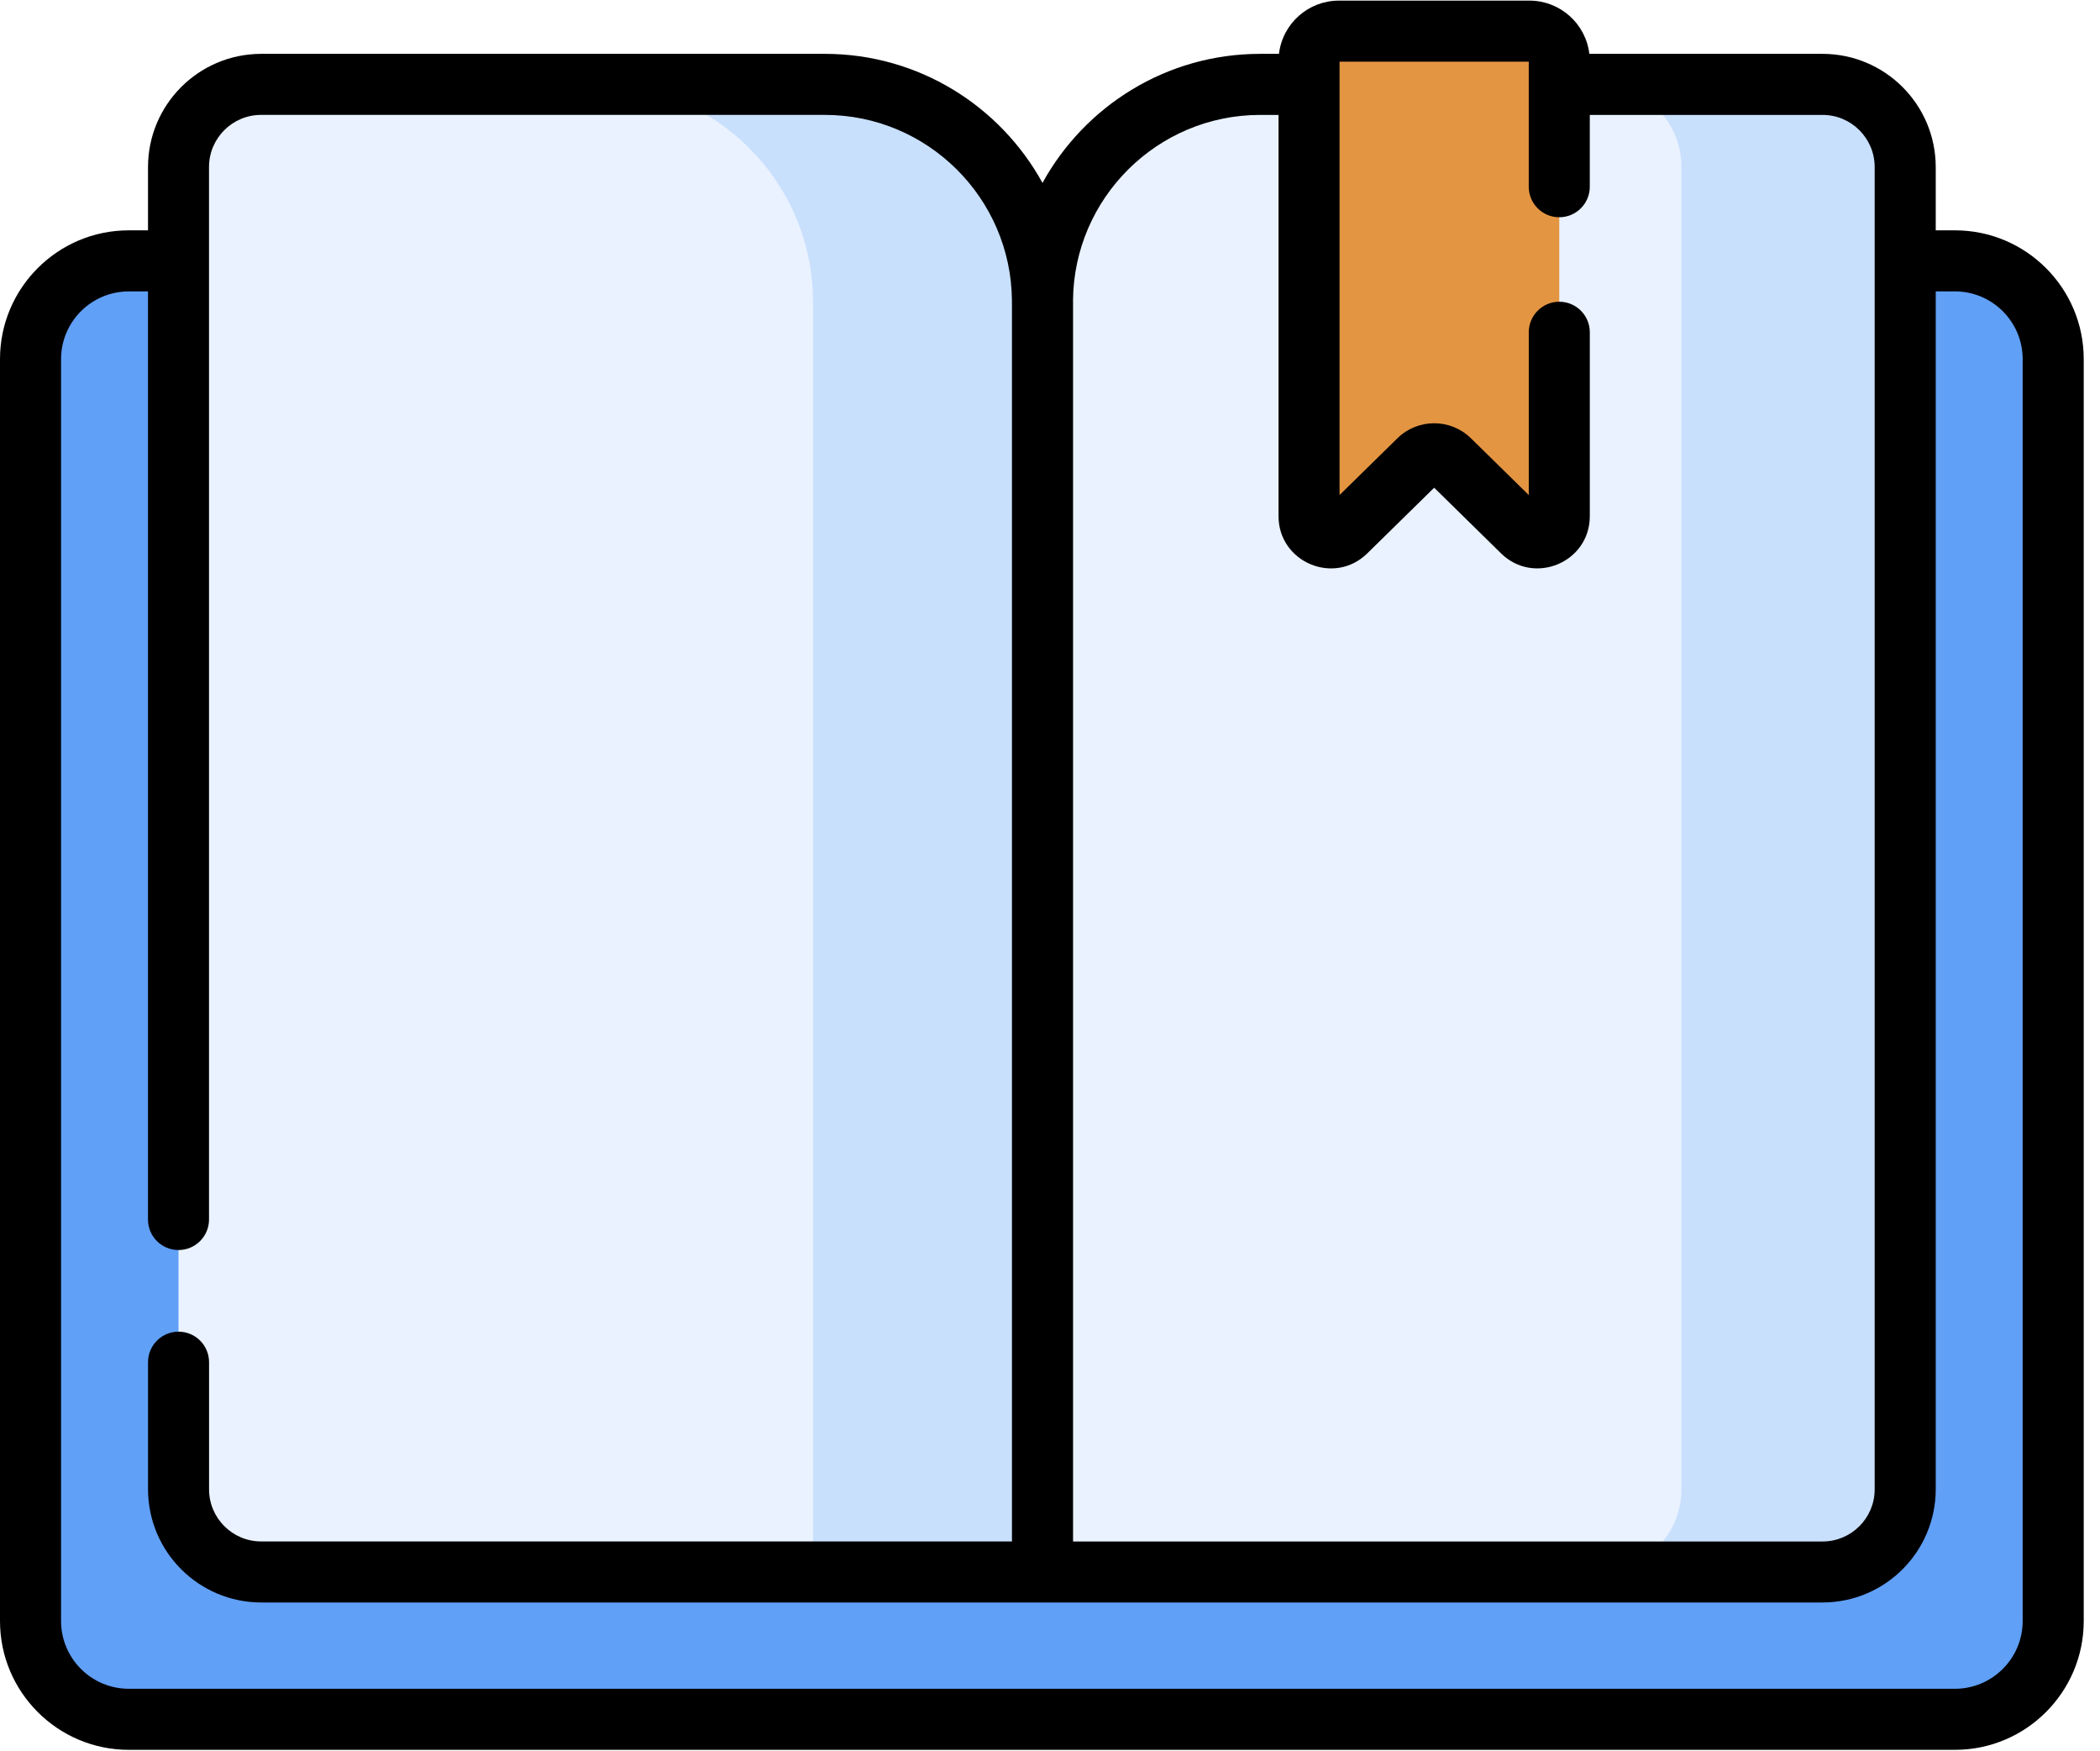
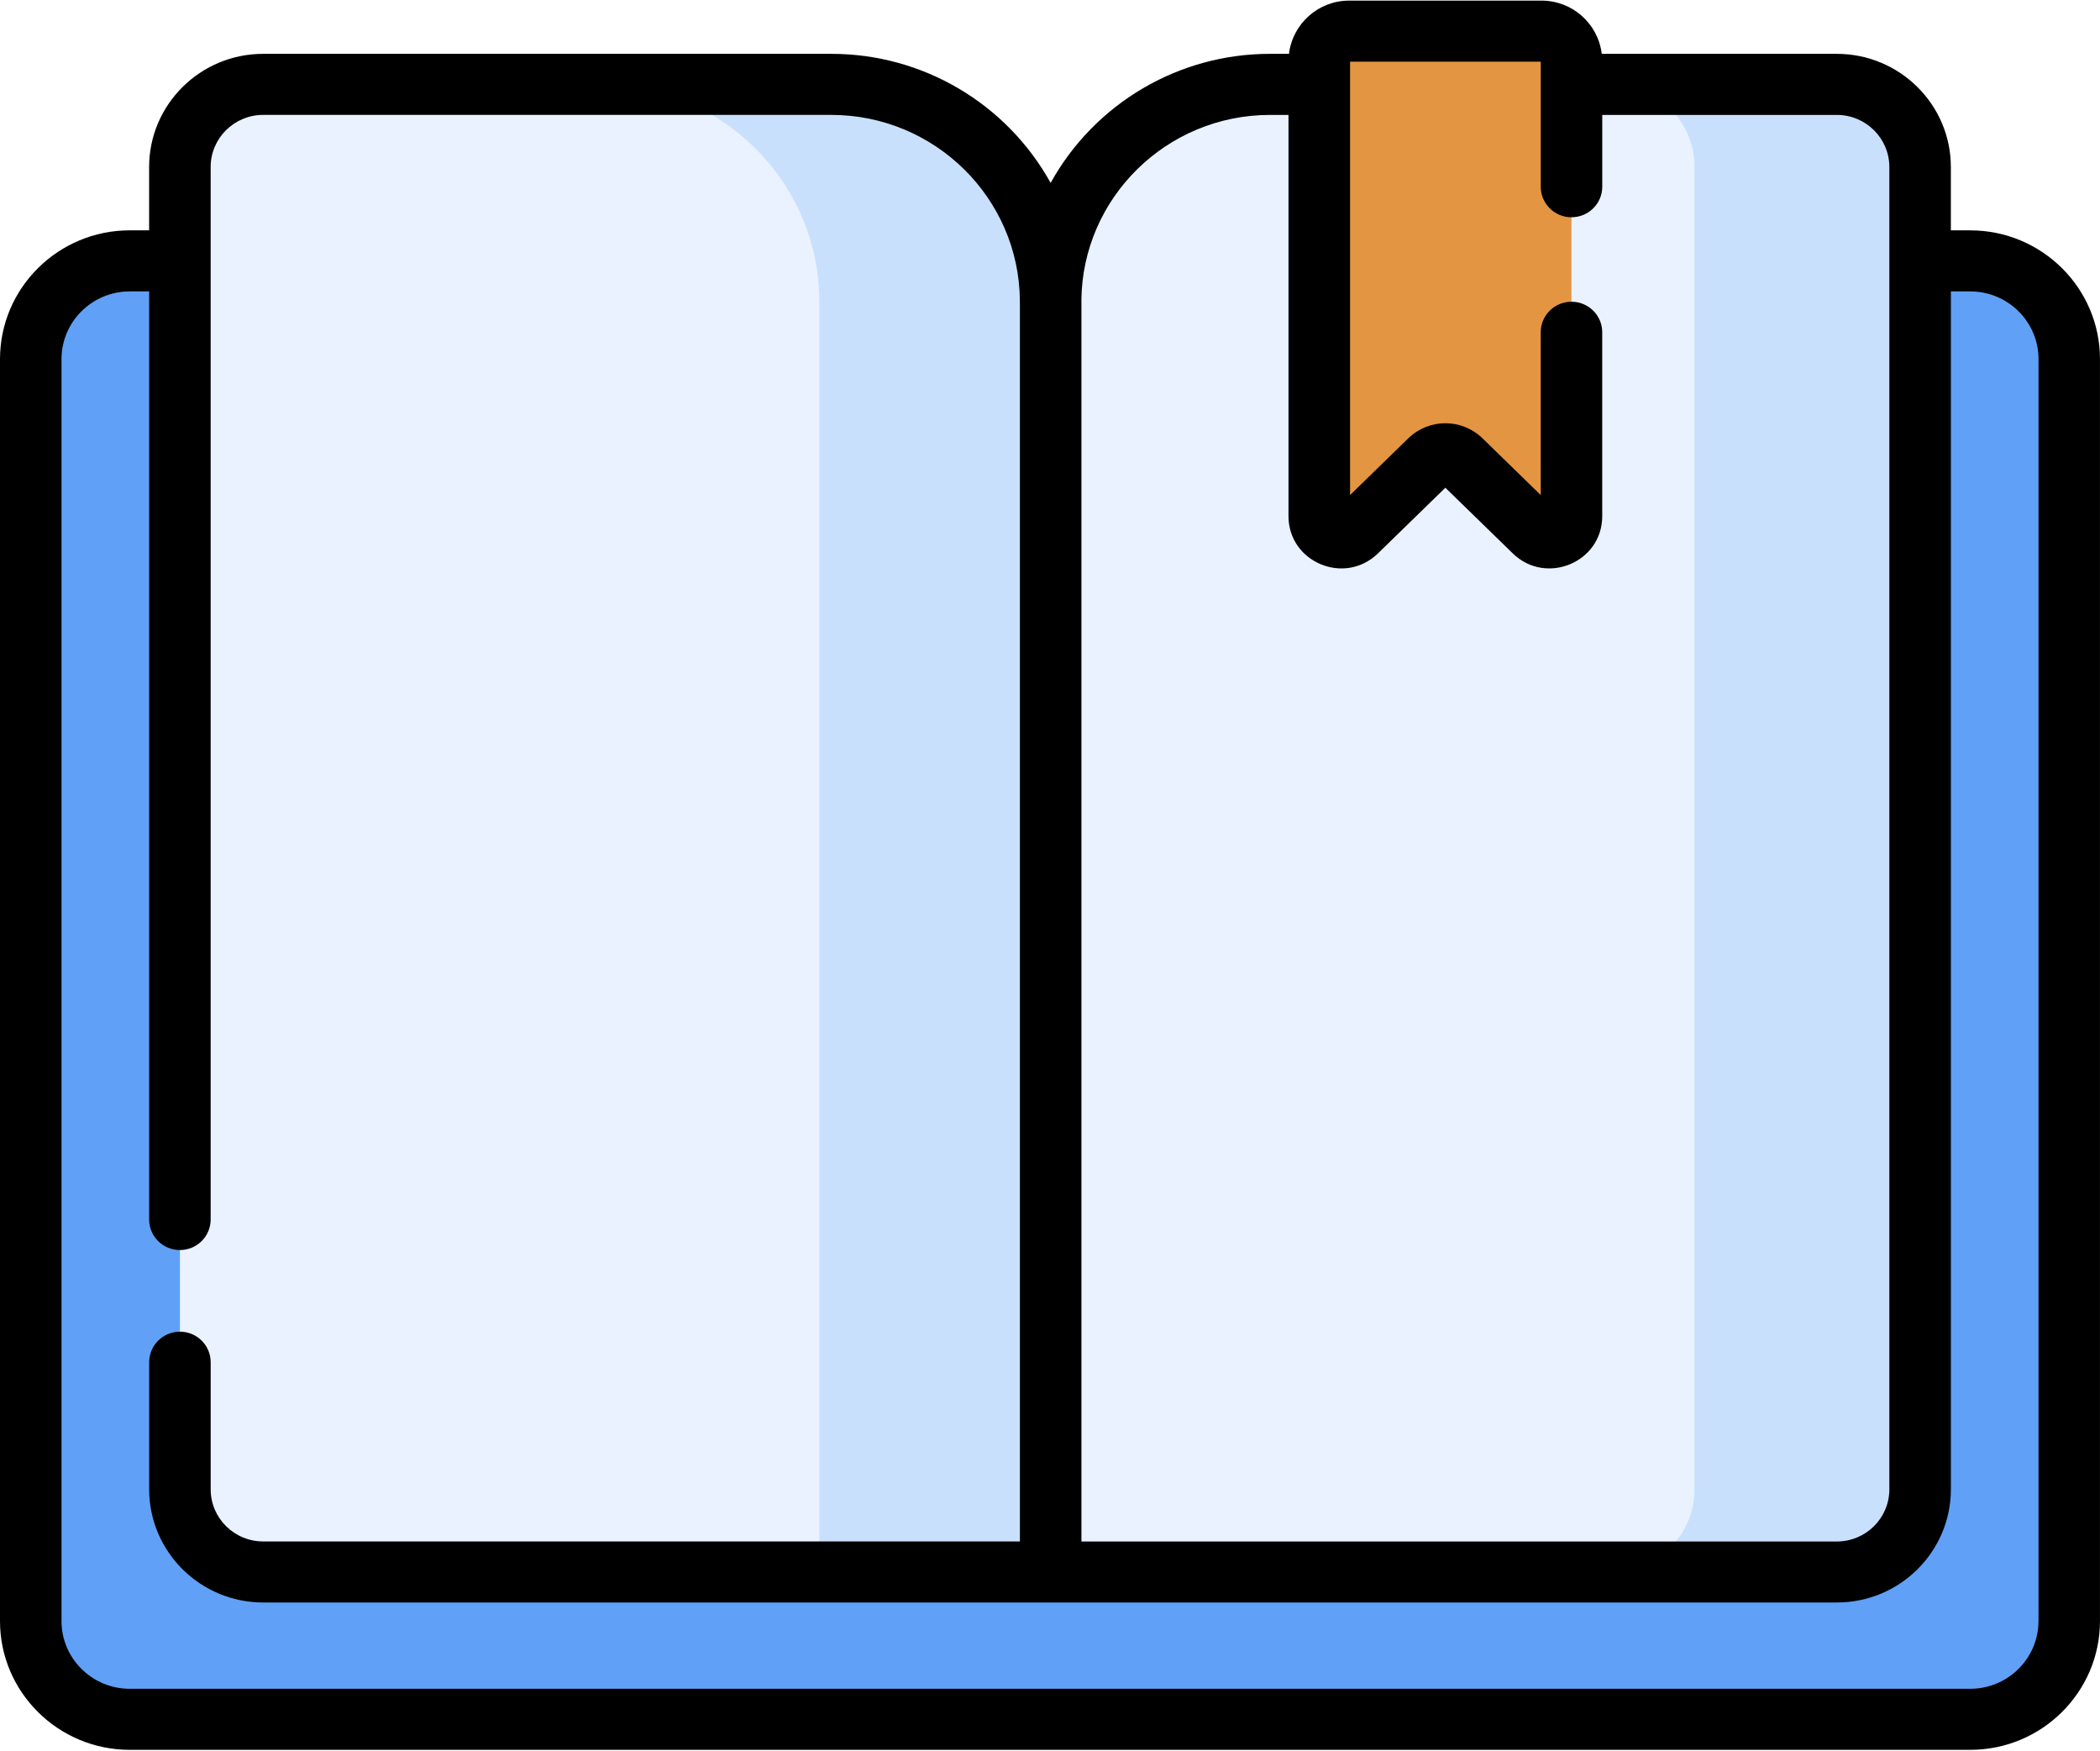
- <svg xmlns="http://www.w3.org/2000/svg" height="80" width="96">
-   <path d="m89.371 78.577h-83.487a4.49 4.49 0 0 1 -4.489-4.489v-57.677a4.49 4.49 0 0 1 4.489-4.489h83.488a4.49 4.49 0 0 1 4.489 4.489v57.677a4.49 4.49 0 0 1 -4.489 4.489z" fill="#60a0f7" />
-   <path d="m47.659 71.845h-35.722c-2.085 0-3.776-1.691-3.776-3.776v-60.437c0-2.085 1.691-3.776 3.776-3.776h25.772c5.495 0 9.95 4.455 9.95 9.95v58.038z" fill="#eaf2ff" />
-   <path d="m37.708 3.857h-10.492c5.495 0 9.95 4.455 9.95 9.95v58.037h10.492v-58.037c0-5.495-4.455-9.95-9.95-9.95z" fill="#c9e0fd" />
-   <path d="m83.319 71.845h-35.664v-58.038c0-5.495 4.455-9.95 9.95-9.95h25.713c2.085 0 3.776 1.691 3.776 3.776v60.436c0 2.085-1.69 3.776-3.776 3.776z" fill="#eaf2ff" />
-   <path d="m83.319 3.857h-10.232c2.085 0 3.776 1.69 3.776 3.776v60.436c0 2.085-1.69 3.776-3.776 3.776h10.233c2.085 0 3.776-1.691 3.776-3.776v-60.437c0-2.085-1.69-3.776-3.776-3.776z" fill="#c9e0fd" />
-   <path d="m59.841 2.784v20.805c0 .878 1.057 1.321 1.684.707l3.343-3.281a.99.99 0 0 1 1.387 0l3.343 3.281c.626.615 1.684.171 1.684-.707v-20.805a1.36 1.36 0 0 0 -1.361-1.361h-8.717a1.36 1.36 0 0 0 -1.361 1.361z" fill="#e49542" />
-   <path d="m89.372 10.527h-.881v-2.895a5.18 5.18 0 0 0 -5.171-5.171h-10.664a2.76 2.76 0 0 0 -2.736-2.433h-8.717a2.76 2.76 0 0 0 -2.736 2.433h-.861c-4.283 0-8.018 2.386-9.949 5.898-1.931-3.512-5.666-5.898-9.949-5.898h-25.771a5.18 5.18 0 0 0 -5.171 5.171v2.895h-.881c-3.245 0-5.885 2.64-5.885 5.884v57.677c0 3.244 2.64 5.884 5.884 5.884h83.488c3.244 0 5.884-2.64 5.884-5.884v-57.677c0-3.245-2.64-5.884-5.884-5.884zm-31.766-5.275h.841v18.338c0 2.11 2.549 3.181 4.056 1.702l3.059-3.002 3.059 3.002c1.5 1.473 4.056.418 4.056-1.702v-8.405c0-.771-.625-1.395-1.395-1.395s-1.395.625-1.395 1.395v7.44l-2.654-2.604a2.4 2.4 0 0 0 -3.342 0l-2.654 2.604v-19.807h8.649v5.716c0 .771.625 1.395 1.395 1.395s1.395-.625 1.395-1.395v-3.282h10.642c1.313 0 2.381 1.068 2.381 2.381v60.436c0 1.313-1.068 2.381-2.381 2.381h-34.264v-56.643c0-.022-.002-.043-.002-.064.035-4.688 3.858-8.491 8.553-8.491zm34.859 68.837a3.1 3.1 0 0 1 -3.093 3.093h-83.488a3.1 3.1 0 0 1 -3.093-3.093v-57.678a3.1 3.1 0 0 1 3.093-3.093h.881v42.417c0 .771.625 1.395 1.395 1.395s1.395-.625 1.395-1.395v-48.103c0-1.313 1.068-2.381 2.38-2.381h25.772c4.696 0 8.519 3.803 8.553 8.491 0 .022-.002.043-.002.064s.002.043.003.065v56.577h-34.324c-1.313 0-2.38-1.068-2.38-2.381v-5.811c0-.771-.625-1.395-1.395-1.395s-1.395.625-1.395 1.395v5.811a5.18 5.18 0 0 0 5.171 5.171h35.719.003 35.66a5.18 5.18 0 0 0 5.171-5.171v-54.75h.881a3.1 3.1 0 0 1 3.093 3.093v57.677z" />
+ <svg xmlns="http://www.w3.org/2000/svg" viewBox="0 0 90 75">
+   <path d="M84.44 73.666H5.559c-2.342 0-4.241-1.884-4.241-4.208V15.385c0-2.324 1.899-4.208 4.241-4.208H84.44c2.342 0 4.241 1.884 4.241 4.208v54.072c0 2.324-1.899 4.208-4.241 4.208z" fill="#60a0f7" />
+   <path d="M45.028 67.354H11.278c-1.97 0-3.567-1.585-3.567-3.54V7.155c0-1.955 1.597-3.54 3.567-3.54h24.35c5.192 0 9.401 4.176 9.401 9.328v54.41z" fill="#eaf2ff" />
+   <path d="M35.627 3.615h-9.913c5.192 0 9.401 4.176 9.401 9.328v54.41h9.913v-54.41c0-5.152-4.209-9.328-9.401-9.328h0z" fill="#c9e0fd" />
+   <path d="M78.721 67.354H45.025v-54.41c0-5.152 4.209-9.328 9.401-9.328h24.295c1.97 0 3.567 1.585 3.567 3.54v56.659c0 1.955-1.597 3.54-3.567 3.54z" fill="#eaf2ff" />
+   <path d="M78.721 3.615h-9.668c1.97 0 3.567 1.585 3.567 3.54v56.659c0 1.955-1.597 3.54-3.567 3.54h9.668c1.97 0 3.567-1.585 3.567-3.54V7.155c0-1.955-1.597-3.54-3.567-3.54z" fill="#c9e0fd" />
+   <path d="M56.539 2.61v19.505a.94.94 0 0 0 1.591.662l3.158-3.076a.94.94 0 0 1 1.311 0l3.158 3.076a.94.94 0 0 0 1.591-.662V2.61a1.28 1.28 0 0 0-1.286-1.276h-8.236a1.28 1.28 0 0 0-1.286 1.276h0z" fill="#e49542" />
+   <path d="M84.441 9.869h-.833V7.155c0-2.673-2.192-4.848-4.886-4.848H68.647A2.6 2.6 0 0 0 66.062.026h-8.236a2.6 2.6 0 0 0-2.585 2.281h-.814a10.74 10.74 0 0 0-9.4 5.529 10.74 10.74 0 0 0-9.4-5.529h-24.35c-2.694 0-4.886 2.175-4.886 4.848v2.714h-.833C2.494 9.869 0 12.344 0 15.386v54.072c0 3.042 2.494 5.516 5.559 5.516h78.881c3.065 0 5.559-2.475 5.559-5.516V15.386c0-3.042-2.494-5.516-5.559-5.516h0zM54.427 4.924h.794v17.192c0 1.978 2.408 2.983 3.833 1.596l2.89-2.814 2.89 2.814c1.417 1.381 3.833.392 3.833-1.596v-7.88c0-.723-.59-1.308-1.318-1.308s-1.318.586-1.318 1.308v6.975l-2.507-2.442a2.28 2.28 0 0 0-3.157 0l-2.507 2.442V2.642h8.172v5.359c0 .723.59 1.308 1.318 1.308s1.318-.586 1.318-1.308V4.924h10.055c1.24 0 2.249 1.001 2.249 2.232v56.659c0 1.231-1.009 2.232-2.249 2.232H46.347V12.944l-.002-.06c.033-4.395 3.645-7.96 8.082-7.96zm32.936 64.534c0 1.599-1.311 2.9-2.923 2.9H5.559c-1.612 0-2.923-1.301-2.923-2.9V15.386c0-1.599 1.311-2.9 2.923-2.9h.833v39.766c0 .723.59 1.308 1.318 1.308s1.318-.586 1.318-1.308V7.155c0-1.231 1.009-2.232 2.249-2.232h24.35c4.437 0 8.048 3.565 8.082 7.96 0 .02-.002.04-.002.06s.002.04.003.061v53.041H11.278c-1.24 0-2.249-1.001-2.249-2.232v-5.447c0-.723-.59-1.308-1.318-1.308s-1.318.586-1.318 1.308v5.447c0 2.673 2.192 4.848 4.886 4.848h33.748.003 33.693c2.694 0 4.886-2.175 4.886-4.848V12.486h.833c1.612 0 2.923 1.301 2.923 2.9v54.072z" fill="#000" />
</svg>
